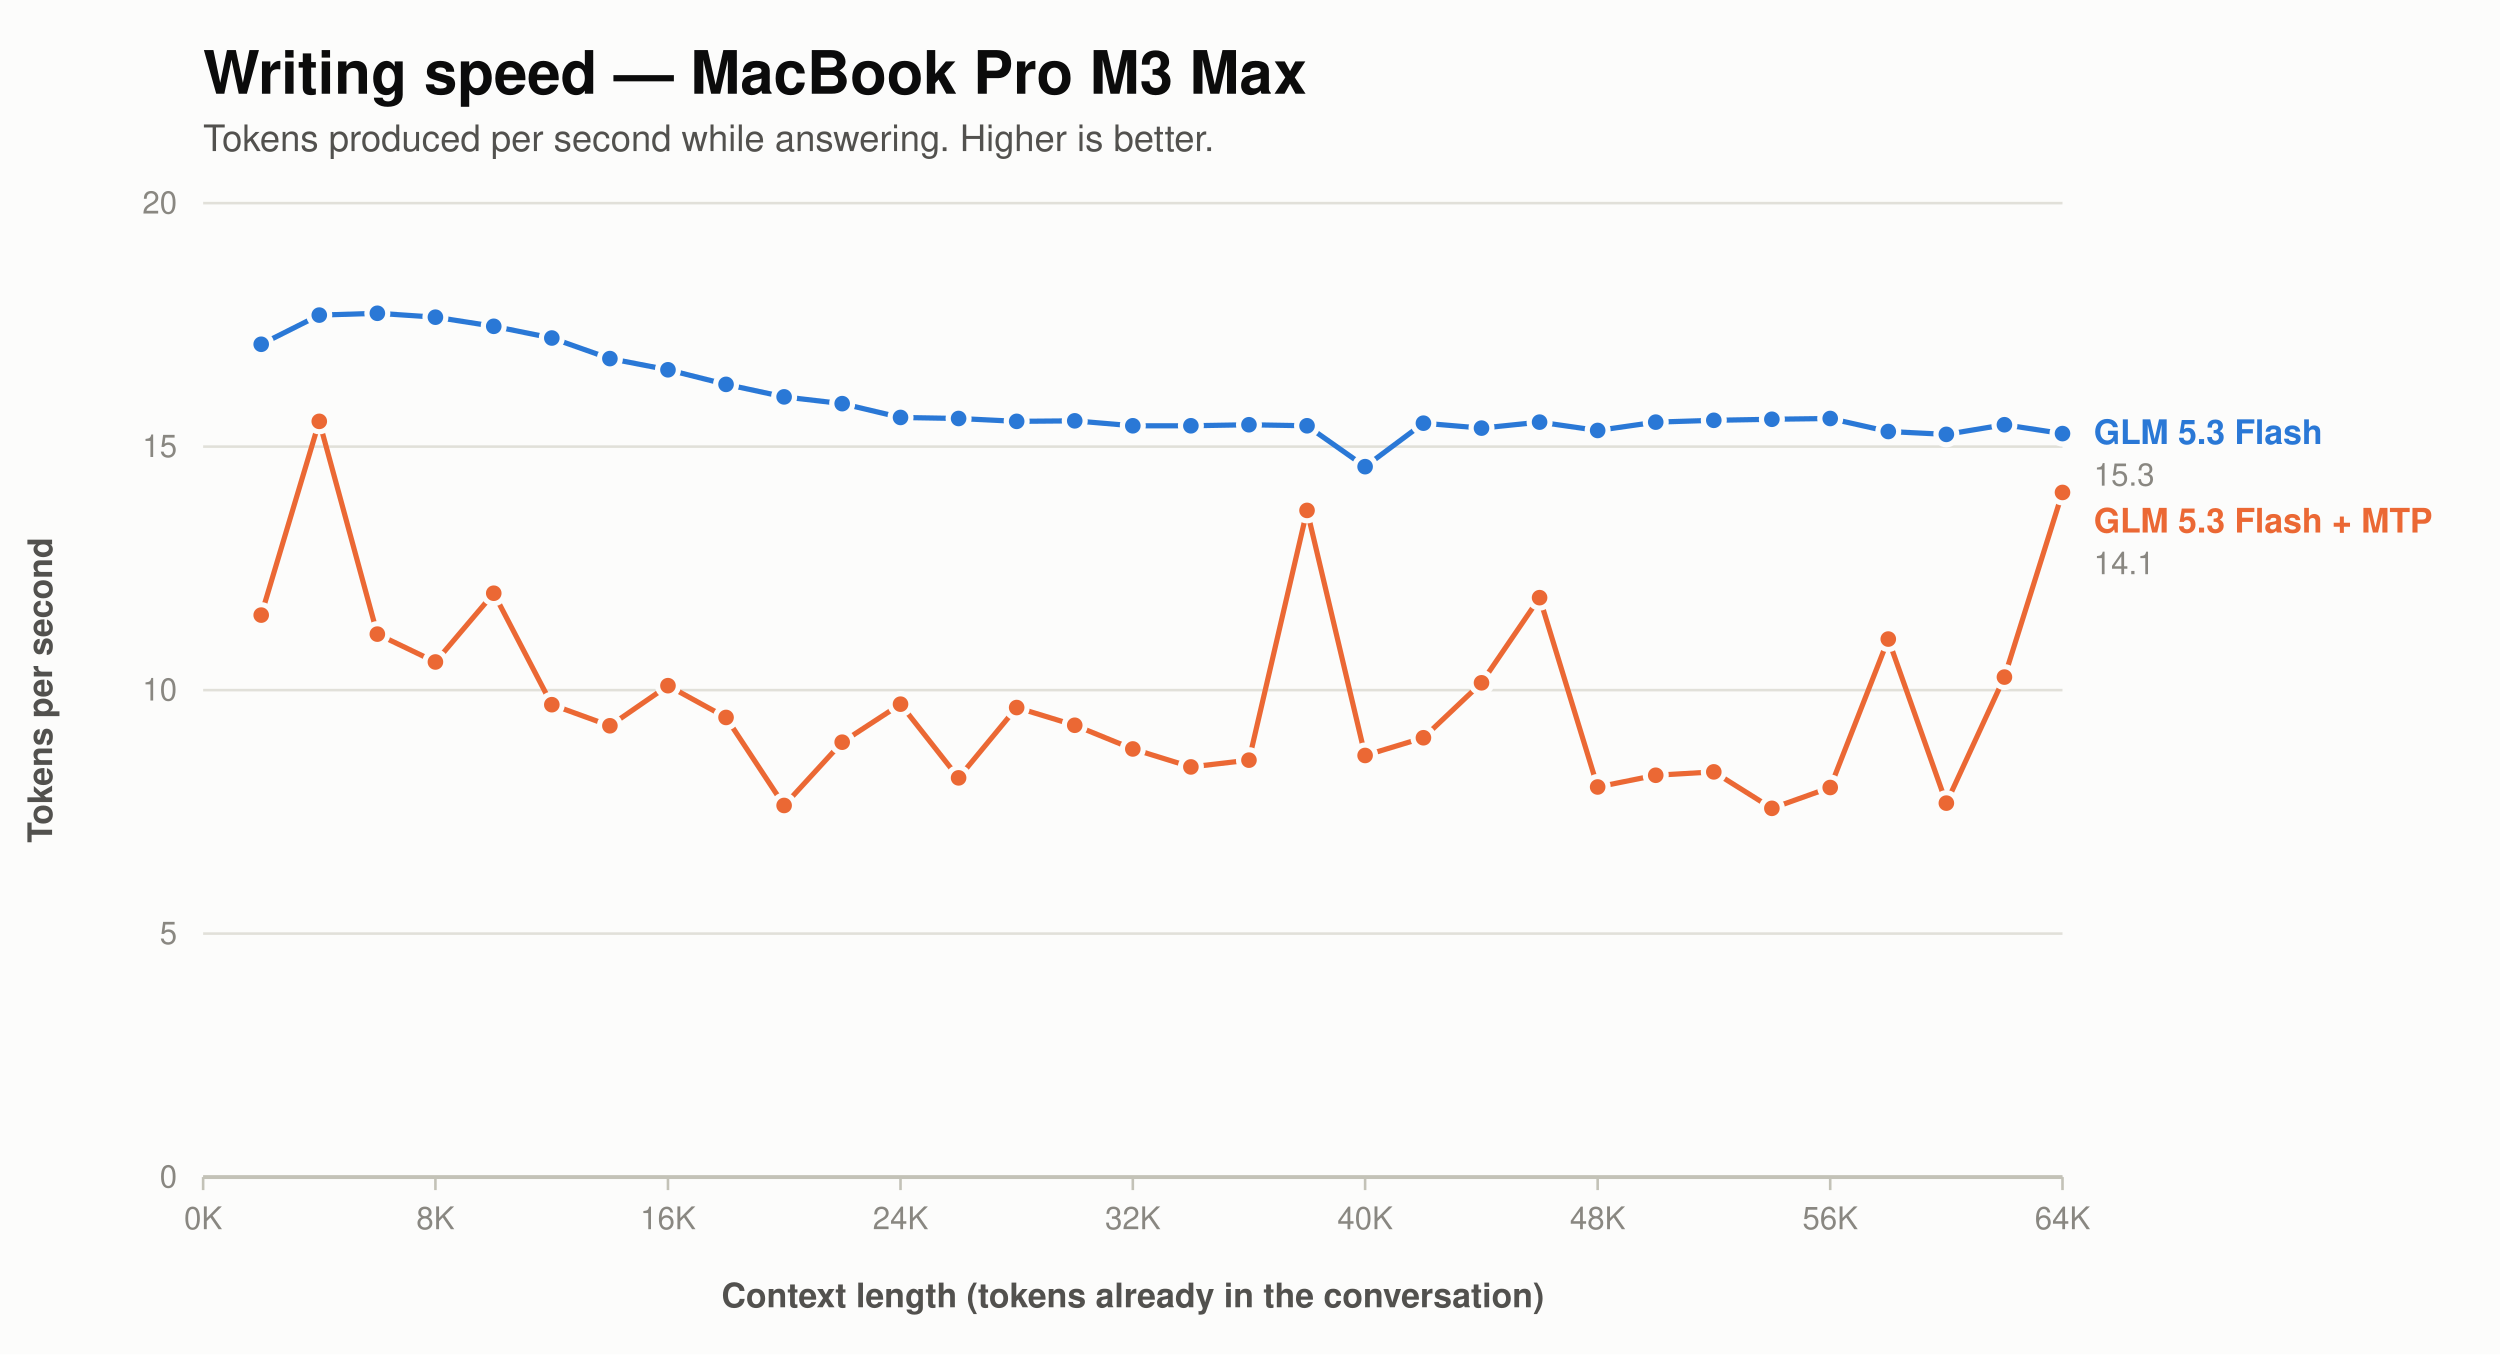
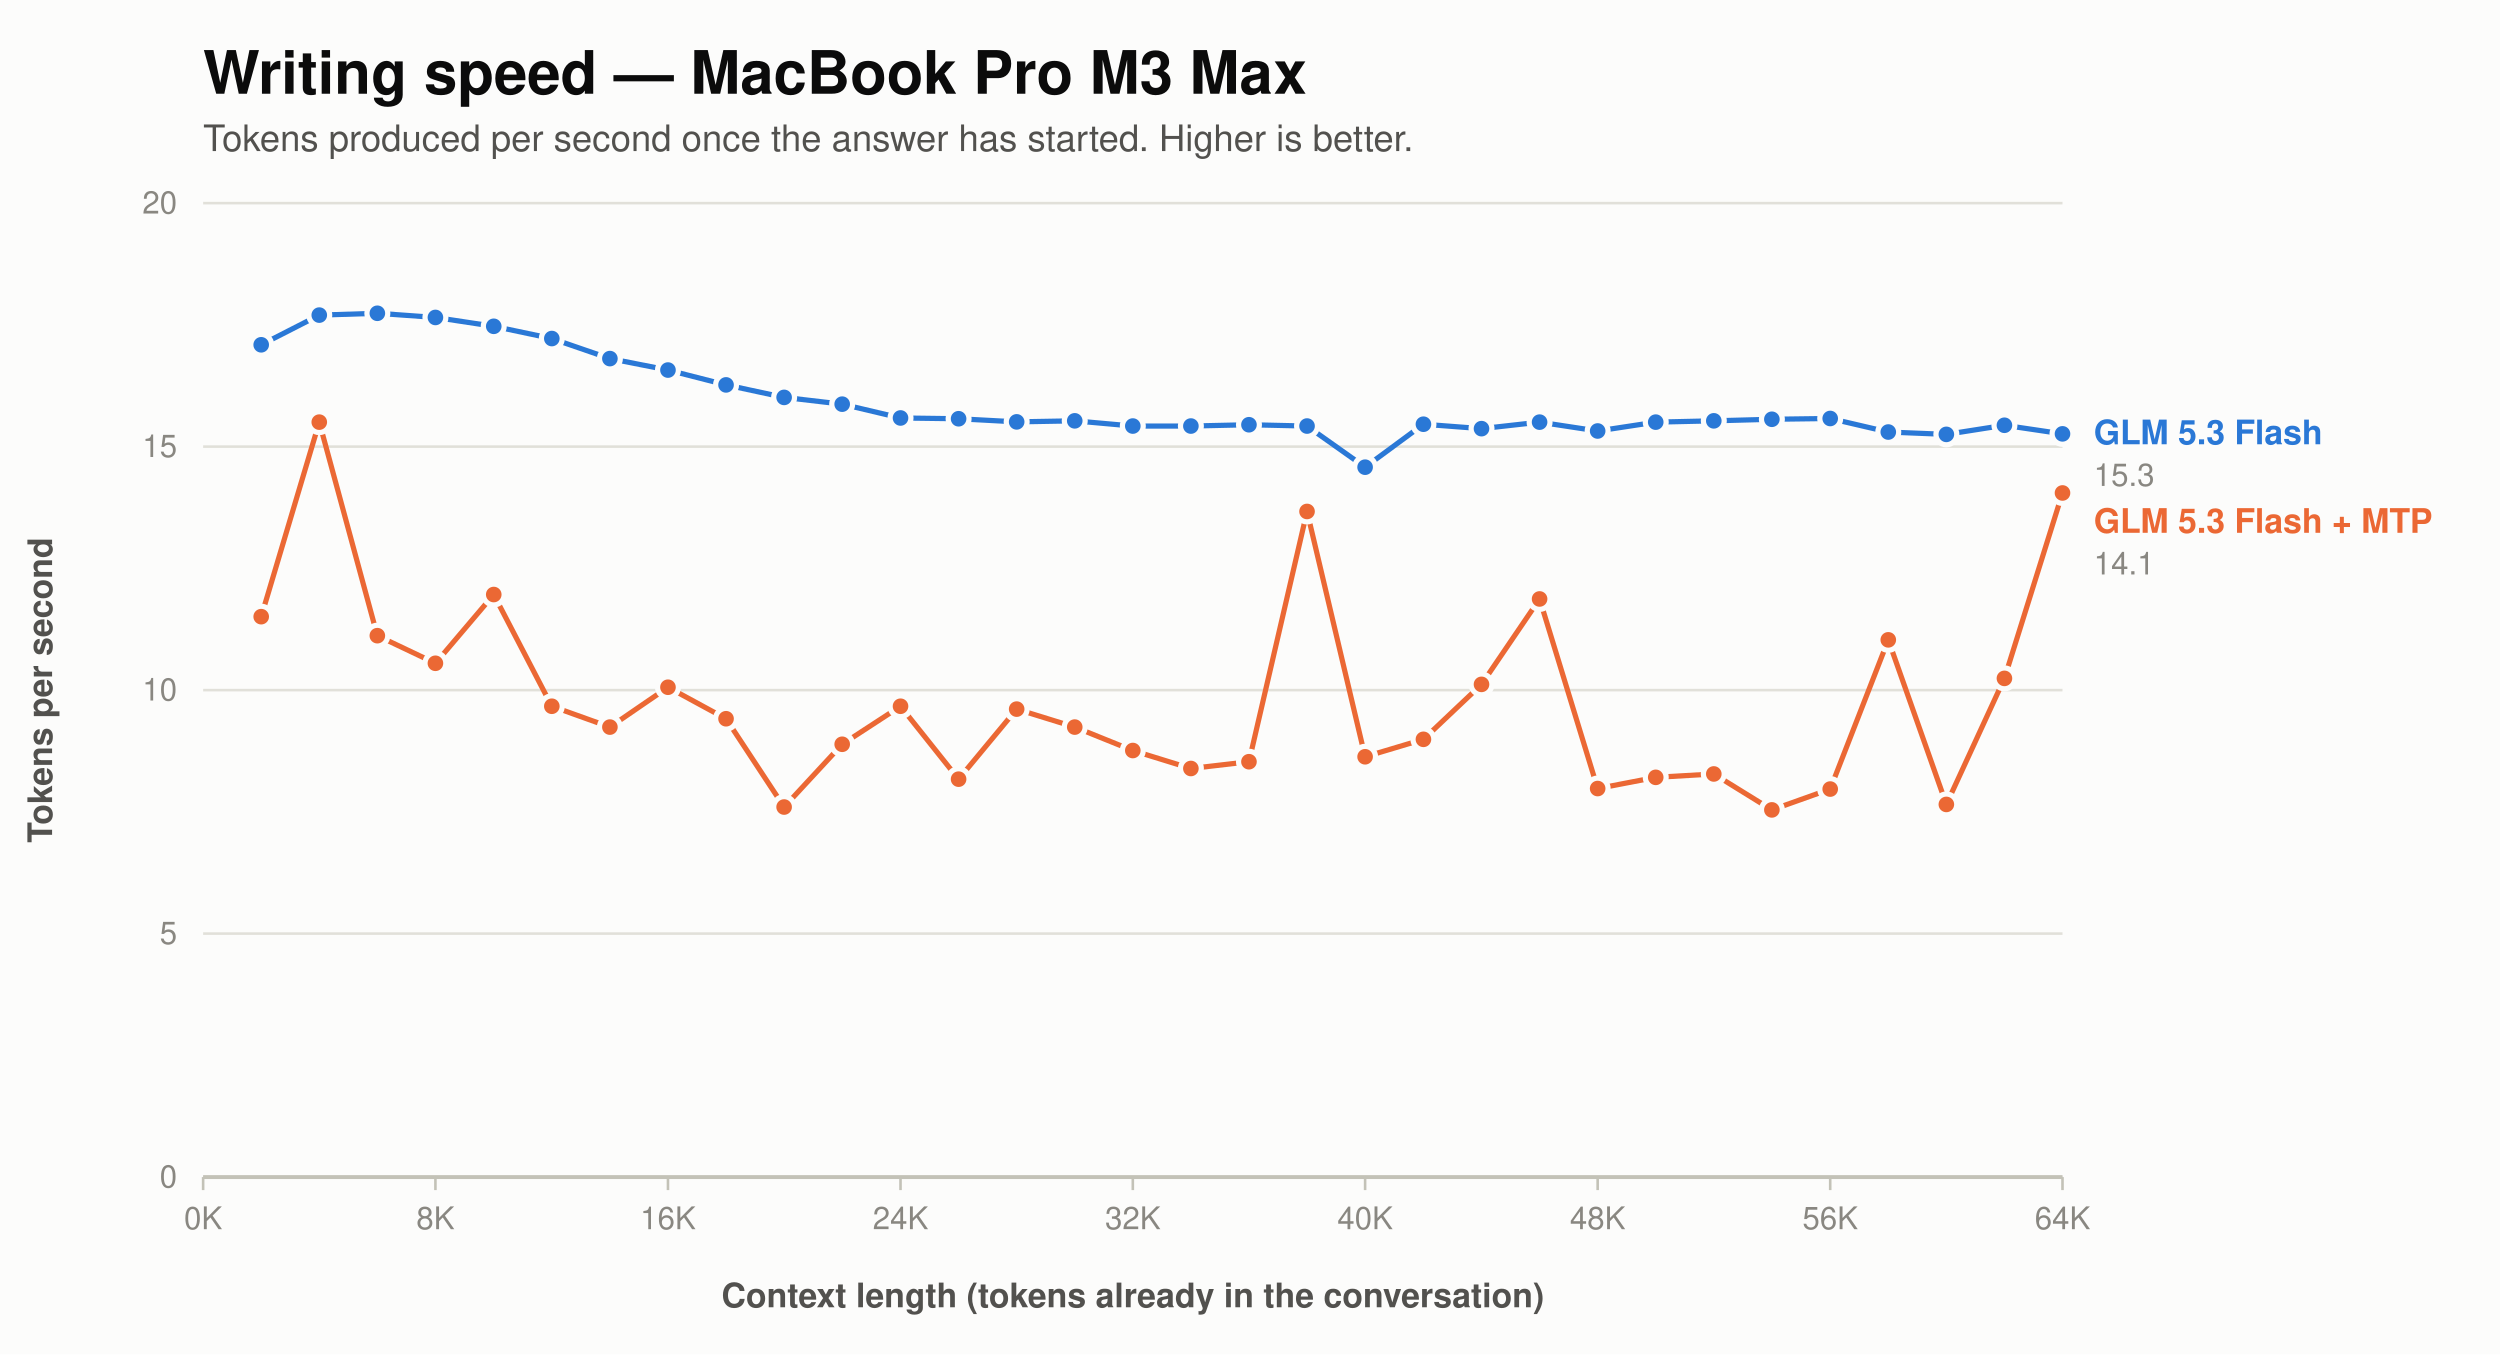
<svg xmlns="http://www.w3.org/2000/svg" width="960" height="520" viewBox="0 0 960 520" role="img" aria-label="Writing speed — MacBook Pro M3 Max">
  <style>
text{font-family:-apple-system,BlinkMacSystemFont,'Segoe UI',Helvetica,Arial,sans-serif}
.title{font-size:23px;font-weight:700;fill:#0b0b0b}
.sub{font-size:14px;fill:#52514e}
.axlab{font-size:13px;font-weight:600;fill:#52514e}
.tick{font-size:12px;fill:#898781}
.slab{font-size:13px;font-weight:700}
</style>
  <rect width="960" height="520" fill="#fcfcfb" />
  <text class="title" x="78" y="36">Writing speed — MacBook Pro M3 Max</text>
-   <text class="sub" x="78" y="58">Tokens produced per second while answering. Higher is better.</text>
+   <text class="sub" x="78" y="58">Tokens produced per second once the answer has started. Higher is better.</text>
  <line x1="78" y1="452.0" x2="792" y2="452.0" stroke="#e1e0d9" stroke-width="1" />
  <text class="tick" x="68" y="456.0" text-anchor="end">0</text>
  <line x1="78" y1="358.5" x2="792" y2="358.5" stroke="#e1e0d9" stroke-width="1" />
  <text class="tick" x="68" y="362.5" text-anchor="end">5</text>
  <line x1="78" y1="265.0" x2="792" y2="265.0" stroke="#e1e0d9" stroke-width="1" />
  <text class="tick" x="68" y="269.0" text-anchor="end">10</text>
  <line x1="78" y1="171.5" x2="792" y2="171.5" stroke="#e1e0d9" stroke-width="1" />
  <text class="tick" x="68" y="175.5" text-anchor="end">15</text>
  <line x1="78" y1="78.0" x2="792" y2="78.0" stroke="#e1e0d9" stroke-width="1" />
  <text class="tick" x="68" y="82.0" text-anchor="end">20</text>
  <line x1="78.0" y1="452" x2="78.0" y2="457" stroke="#c3c2b7" stroke-width="1" />
  <text class="tick" x="78.0" y="472" text-anchor="middle">0K</text>
  <line x1="167.2" y1="452" x2="167.2" y2="457" stroke="#c3c2b7" stroke-width="1" />
  <text class="tick" x="167.2" y="472" text-anchor="middle">8K</text>
  <line x1="256.5" y1="452" x2="256.5" y2="457" stroke="#c3c2b7" stroke-width="1" />
  <text class="tick" x="256.5" y="472" text-anchor="middle">16K</text>
  <line x1="345.8" y1="452" x2="345.8" y2="457" stroke="#c3c2b7" stroke-width="1" />
  <text class="tick" x="345.8" y="472" text-anchor="middle">24K</text>
  <line x1="435.0" y1="452" x2="435.0" y2="457" stroke="#c3c2b7" stroke-width="1" />
  <text class="tick" x="435.0" y="472" text-anchor="middle">32K</text>
  <line x1="524.2" y1="452" x2="524.2" y2="457" stroke="#c3c2b7" stroke-width="1" />
  <text class="tick" x="524.2" y="472" text-anchor="middle">40K</text>
  <line x1="613.5" y1="452" x2="613.5" y2="457" stroke="#c3c2b7" stroke-width="1" />
  <text class="tick" x="613.5" y="472" text-anchor="middle">48K</text>
  <line x1="702.8" y1="452" x2="702.8" y2="457" stroke="#c3c2b7" stroke-width="1" />
  <text class="tick" x="702.8" y="472" text-anchor="middle">56K</text>
  <line x1="792.0" y1="452" x2="792.0" y2="457" stroke="#c3c2b7" stroke-width="1" />
  <text class="tick" x="792.0" y="472" text-anchor="middle">64K</text>
  <line x1="78" y1="452" x2="792" y2="452" stroke="#c3c2b7" stroke-width="1.5" />
  <text class="axlab" x="435" y="502" text-anchor="middle">Context length (tokens already in the conversation)</text>
  <text class="axlab" transform="translate(20,265) rotate(-90)" text-anchor="middle">Tokens per second</text>
-   <path d="M100.3,132.2 L122.6,121.0 L144.9,120.3 L167.2,121.8 L189.6,125.3 L211.9,129.8 L234.2,137.7 L256.5,142.0 L278.8,147.6 L301.1,152.4 L323.4,155.0 L345.8,160.3 L368.1,160.7 L390.4,161.8 L412.7,161.6 L435.0,163.5 L457.3,163.5 L479.6,163.1 L501.9,163.5 L524.2,179.2 L546.6,162.5 L568.9,164.4 L591.2,162.1 L613.5,165.3 L635.8,162.1 L658.1,161.4 L680.4,161.0 L702.8,160.7 L725.1,165.7 L747.4,166.8 L769.7,163.1 L792.0,166.5" fill="none" stroke="#2a78d6" stroke-width="2" stroke-linejoin="round" stroke-linecap="round" />
-   <circle cx="100.3" cy="132.2" r="4" fill="#2a78d6" stroke="#fcfcfb" stroke-width="2" />
+   <path d="M100.3,132.4 L122.6,121.0 L144.9,120.3 L167.2,121.9 L189.6,125.3 L211.9,130.0 L234.2,137.7 L256.5,142.1 L278.8,147.8 L301.1,152.6 L323.4,155.2 L345.8,160.5 L368.1,160.8 L390.4,162.0 L412.7,161.6 L435.0,163.6 L457.3,163.6 L479.6,163.1 L501.9,163.6 L524.2,179.4 L546.6,162.9 L568.9,164.6 L591.2,162.1 L613.5,165.5 L635.8,162.1 L658.1,161.6 L680.4,161.0 L702.8,160.7 L725.1,165.9 L747.4,166.8 L769.7,163.3 L792.0,166.6" fill="none" stroke="#2a78d6" stroke-width="2" stroke-linejoin="round" stroke-linecap="round" />
+   <circle cx="100.3" cy="132.4" r="4" fill="#2a78d6" stroke="#fcfcfb" stroke-width="2" />
  <circle cx="122.6" cy="121.0" r="4" fill="#2a78d6" stroke="#fcfcfb" stroke-width="2" />
  <circle cx="144.9" cy="120.3" r="4" fill="#2a78d6" stroke="#fcfcfb" stroke-width="2" />
-   <circle cx="167.2" cy="121.8" r="4" fill="#2a78d6" stroke="#fcfcfb" stroke-width="2" />
+   <circle cx="167.2" cy="121.9" r="4" fill="#2a78d6" stroke="#fcfcfb" stroke-width="2" />
  <circle cx="189.6" cy="125.3" r="4" fill="#2a78d6" stroke="#fcfcfb" stroke-width="2" />
-   <circle cx="211.9" cy="129.8" r="4" fill="#2a78d6" stroke="#fcfcfb" stroke-width="2" />
+   <circle cx="211.9" cy="130.0" r="4" fill="#2a78d6" stroke="#fcfcfb" stroke-width="2" />
  <circle cx="234.2" cy="137.7" r="4" fill="#2a78d6" stroke="#fcfcfb" stroke-width="2" />
-   <circle cx="256.5" cy="142.0" r="4" fill="#2a78d6" stroke="#fcfcfb" stroke-width="2" />
-   <circle cx="278.8" cy="147.6" r="4" fill="#2a78d6" stroke="#fcfcfb" stroke-width="2" />
-   <circle cx="301.1" cy="152.4" r="4" fill="#2a78d6" stroke="#fcfcfb" stroke-width="2" />
-   <circle cx="323.4" cy="155.0" r="4" fill="#2a78d6" stroke="#fcfcfb" stroke-width="2" />
-   <circle cx="345.8" cy="160.3" r="4" fill="#2a78d6" stroke="#fcfcfb" stroke-width="2" />
-   <circle cx="368.1" cy="160.7" r="4" fill="#2a78d6" stroke="#fcfcfb" stroke-width="2" />
-   <circle cx="390.4" cy="161.8" r="4" fill="#2a78d6" stroke="#fcfcfb" stroke-width="2" />
+   <circle cx="256.5" cy="142.1" r="4" fill="#2a78d6" stroke="#fcfcfb" stroke-width="2" />
+   <circle cx="278.8" cy="147.8" r="4" fill="#2a78d6" stroke="#fcfcfb" stroke-width="2" />
+   <circle cx="301.1" cy="152.6" r="4" fill="#2a78d6" stroke="#fcfcfb" stroke-width="2" />
+   <circle cx="323.4" cy="155.2" r="4" fill="#2a78d6" stroke="#fcfcfb" stroke-width="2" />
+   <circle cx="345.8" cy="160.5" r="4" fill="#2a78d6" stroke="#fcfcfb" stroke-width="2" />
+   <circle cx="368.1" cy="160.8" r="4" fill="#2a78d6" stroke="#fcfcfb" stroke-width="2" />
+   <circle cx="390.4" cy="162.0" r="4" fill="#2a78d6" stroke="#fcfcfb" stroke-width="2" />
  <circle cx="412.7" cy="161.6" r="4" fill="#2a78d6" stroke="#fcfcfb" stroke-width="2" />
-   <circle cx="435.0" cy="163.5" r="4" fill="#2a78d6" stroke="#fcfcfb" stroke-width="2" />
-   <circle cx="457.3" cy="163.5" r="4" fill="#2a78d6" stroke="#fcfcfb" stroke-width="2" />
+   <circle cx="435.0" cy="163.6" r="4" fill="#2a78d6" stroke="#fcfcfb" stroke-width="2" />
+   <circle cx="457.3" cy="163.6" r="4" fill="#2a78d6" stroke="#fcfcfb" stroke-width="2" />
  <circle cx="479.6" cy="163.1" r="4" fill="#2a78d6" stroke="#fcfcfb" stroke-width="2" />
-   <circle cx="501.9" cy="163.5" r="4" fill="#2a78d6" stroke="#fcfcfb" stroke-width="2" />
-   <circle cx="524.2" cy="179.2" r="4" fill="#2a78d6" stroke="#fcfcfb" stroke-width="2" />
-   <circle cx="546.6" cy="162.5" r="4" fill="#2a78d6" stroke="#fcfcfb" stroke-width="2" />
-   <circle cx="568.9" cy="164.4" r="4" fill="#2a78d6" stroke="#fcfcfb" stroke-width="2" />
+   <circle cx="501.9" cy="163.6" r="4" fill="#2a78d6" stroke="#fcfcfb" stroke-width="2" />
+   <circle cx="524.2" cy="179.4" r="4" fill="#2a78d6" stroke="#fcfcfb" stroke-width="2" />
+   <circle cx="546.6" cy="162.9" r="4" fill="#2a78d6" stroke="#fcfcfb" stroke-width="2" />
+   <circle cx="568.9" cy="164.6" r="4" fill="#2a78d6" stroke="#fcfcfb" stroke-width="2" />
  <circle cx="591.2" cy="162.1" r="4" fill="#2a78d6" stroke="#fcfcfb" stroke-width="2" />
-   <circle cx="613.5" cy="165.3" r="4" fill="#2a78d6" stroke="#fcfcfb" stroke-width="2" />
+   <circle cx="613.5" cy="165.5" r="4" fill="#2a78d6" stroke="#fcfcfb" stroke-width="2" />
  <circle cx="635.8" cy="162.1" r="4" fill="#2a78d6" stroke="#fcfcfb" stroke-width="2" />
-   <circle cx="658.1" cy="161.4" r="4" fill="#2a78d6" stroke="#fcfcfb" stroke-width="2" />
+   <circle cx="658.1" cy="161.6" r="4" fill="#2a78d6" stroke="#fcfcfb" stroke-width="2" />
  <circle cx="680.4" cy="161.0" r="4" fill="#2a78d6" stroke="#fcfcfb" stroke-width="2" />
  <circle cx="702.8" cy="160.7" r="4" fill="#2a78d6" stroke="#fcfcfb" stroke-width="2" />
-   <circle cx="725.1" cy="165.7" r="4" fill="#2a78d6" stroke="#fcfcfb" stroke-width="2" />
+   <circle cx="725.1" cy="165.9" r="4" fill="#2a78d6" stroke="#fcfcfb" stroke-width="2" />
  <circle cx="747.4" cy="166.8" r="4" fill="#2a78d6" stroke="#fcfcfb" stroke-width="2" />
-   <circle cx="769.7" cy="163.1" r="4" fill="#2a78d6" stroke="#fcfcfb" stroke-width="2" />
-   <circle cx="792.0" cy="166.5" r="4" fill="#2a78d6" stroke="#fcfcfb" stroke-width="2" />
-   <path d="M100.3,236.2 L122.6,161.8 L144.9,243.5 L167.2,254.2 L189.6,227.8 L211.9,270.6 L234.2,278.7 L256.5,263.3 L278.8,275.5 L301.1,309.3 L323.4,285.0 L345.8,270.4 L368.1,298.7 L390.4,271.7 L412.7,278.5 L435.0,287.6 L457.3,294.5 L479.6,291.9 L501.9,196.0 L524.2,290.1 L546.6,283.3 L568.9,262.2 L591.2,229.5 L613.5,302.2 L635.8,297.7 L658.1,296.4 L680.4,310.4 L702.8,302.4 L725.1,245.4 L747.4,308.4 L769.7,260.0 L792.0,189.1" fill="none" stroke="#eb6834" stroke-width="2" stroke-linejoin="round" stroke-linecap="round" />
-   <circle cx="100.3" cy="236.2" r="4" fill="#eb6834" stroke="#fcfcfb" stroke-width="2" />
-   <circle cx="122.6" cy="161.8" r="4" fill="#eb6834" stroke="#fcfcfb" stroke-width="2" />
-   <circle cx="144.9" cy="243.5" r="4" fill="#eb6834" stroke="#fcfcfb" stroke-width="2" />
-   <circle cx="167.2" cy="254.2" r="4" fill="#eb6834" stroke="#fcfcfb" stroke-width="2" />
-   <circle cx="189.6" cy="227.8" r="4" fill="#eb6834" stroke="#fcfcfb" stroke-width="2" />
-   <circle cx="211.9" cy="270.6" r="4" fill="#eb6834" stroke="#fcfcfb" stroke-width="2" />
-   <circle cx="234.2" cy="278.7" r="4" fill="#eb6834" stroke="#fcfcfb" stroke-width="2" />
-   <circle cx="256.5" cy="263.3" r="4" fill="#eb6834" stroke="#fcfcfb" stroke-width="2" />
-   <circle cx="278.8" cy="275.5" r="4" fill="#eb6834" stroke="#fcfcfb" stroke-width="2" />
-   <circle cx="301.1" cy="309.3" r="4" fill="#eb6834" stroke="#fcfcfb" stroke-width="2" />
-   <circle cx="323.4" cy="285.0" r="4" fill="#eb6834" stroke="#fcfcfb" stroke-width="2" />
-   <circle cx="345.8" cy="270.4" r="4" fill="#eb6834" stroke="#fcfcfb" stroke-width="2" />
-   <circle cx="368.1" cy="298.7" r="4" fill="#eb6834" stroke="#fcfcfb" stroke-width="2" />
-   <circle cx="390.4" cy="271.7" r="4" fill="#eb6834" stroke="#fcfcfb" stroke-width="2" />
-   <circle cx="412.7" cy="278.5" r="4" fill="#eb6834" stroke="#fcfcfb" stroke-width="2" />
-   <circle cx="435.0" cy="287.6" r="4" fill="#eb6834" stroke="#fcfcfb" stroke-width="2" />
-   <circle cx="457.3" cy="294.5" r="4" fill="#eb6834" stroke="#fcfcfb" stroke-width="2" />
-   <circle cx="479.6" cy="291.9" r="4" fill="#eb6834" stroke="#fcfcfb" stroke-width="2" />
-   <circle cx="501.9" cy="196.0" r="4" fill="#eb6834" stroke="#fcfcfb" stroke-width="2" />
-   <circle cx="524.2" cy="290.1" r="4" fill="#eb6834" stroke="#fcfcfb" stroke-width="2" />
-   <circle cx="546.6" cy="283.3" r="4" fill="#eb6834" stroke="#fcfcfb" stroke-width="2" />
-   <circle cx="568.9" cy="262.2" r="4" fill="#eb6834" stroke="#fcfcfb" stroke-width="2" />
-   <circle cx="591.2" cy="229.5" r="4" fill="#eb6834" stroke="#fcfcfb" stroke-width="2" />
-   <circle cx="613.5" cy="302.2" r="4" fill="#eb6834" stroke="#fcfcfb" stroke-width="2" />
-   <circle cx="635.8" cy="297.7" r="4" fill="#eb6834" stroke="#fcfcfb" stroke-width="2" />
-   <circle cx="658.1" cy="296.4" r="4" fill="#eb6834" stroke="#fcfcfb" stroke-width="2" />
-   <circle cx="680.4" cy="310.4" r="4" fill="#eb6834" stroke="#fcfcfb" stroke-width="2" />
-   <circle cx="702.8" cy="302.4" r="4" fill="#eb6834" stroke="#fcfcfb" stroke-width="2" />
-   <circle cx="725.1" cy="245.4" r="4" fill="#eb6834" stroke="#fcfcfb" stroke-width="2" />
-   <circle cx="747.4" cy="308.4" r="4" fill="#eb6834" stroke="#fcfcfb" stroke-width="2" />
-   <circle cx="769.7" cy="260.0" r="4" fill="#eb6834" stroke="#fcfcfb" stroke-width="2" />
-   <circle cx="792.0" cy="189.1" r="4" fill="#eb6834" stroke="#fcfcfb" stroke-width="2" />
-   <text class="slab" x="804.0" y="170.5" fill="#2a78d6">GLM 5.3 Flash</text>
-   <text class="tick" x="804.0" y="186.5">15.3</text>
-   <text class="slab" x="804.0" y="204.5" fill="#eb6834">GLM 5.3 Flash + MTP</text>
-   <text class="tick" x="804.0" y="220.5">14.1</text>
+   <circle cx="769.7" cy="163.3" r="4" fill="#2a78d6" stroke="#fcfcfb" stroke-width="2" />
+   <circle cx="792.0" cy="166.6" r="4" fill="#2a78d6" stroke="#fcfcfb" stroke-width="2" />
+   <path d="M100.3,236.8 L122.6,162.1 L144.9,244.1 L167.2,254.7 L189.6,228.3 L211.9,271.2 L234.2,279.2 L256.5,263.9 L278.8,276.0 L301.1,309.9 L323.4,285.8 L345.8,271.2 L368.1,299.2 L390.4,272.3 L412.7,279.2 L435.0,288.2 L457.3,295.1 L479.6,292.5 L501.9,196.4 L524.2,290.6 L546.6,283.9 L568.9,262.8 L591.2,230.0 L613.5,302.8 L635.8,298.5 L658.1,297.2 L680.4,311.0 L702.8,303.0 L725.1,245.7 L747.4,308.9 L769.7,260.5 L792.0,189.3" fill="none" stroke="#eb6834" stroke-width="2" stroke-linejoin="round" stroke-linecap="round" />
+   <circle cx="100.3" cy="236.8" r="4" fill="#eb6834" stroke="#fcfcfb" stroke-width="2" />
+   <circle cx="122.6" cy="162.1" r="4" fill="#eb6834" stroke="#fcfcfb" stroke-width="2" />
+   <circle cx="144.9" cy="244.1" r="4" fill="#eb6834" stroke="#fcfcfb" stroke-width="2" />
+   <circle cx="167.2" cy="254.7" r="4" fill="#eb6834" stroke="#fcfcfb" stroke-width="2" />
+   <circle cx="189.6" cy="228.3" r="4" fill="#eb6834" stroke="#fcfcfb" stroke-width="2" />
+   <circle cx="211.9" cy="271.2" r="4" fill="#eb6834" stroke="#fcfcfb" stroke-width="2" />
+   <circle cx="234.2" cy="279.2" r="4" fill="#eb6834" stroke="#fcfcfb" stroke-width="2" />
+   <circle cx="256.5" cy="263.9" r="4" fill="#eb6834" stroke="#fcfcfb" stroke-width="2" />
+   <circle cx="278.8" cy="276.0" r="4" fill="#eb6834" stroke="#fcfcfb" stroke-width="2" />
+   <circle cx="301.1" cy="309.9" r="4" fill="#eb6834" stroke="#fcfcfb" stroke-width="2" />
+   <circle cx="323.4" cy="285.8" r="4" fill="#eb6834" stroke="#fcfcfb" stroke-width="2" />
+   <circle cx="345.8" cy="271.2" r="4" fill="#eb6834" stroke="#fcfcfb" stroke-width="2" />
+   <circle cx="368.1" cy="299.2" r="4" fill="#eb6834" stroke="#fcfcfb" stroke-width="2" />
+   <circle cx="390.4" cy="272.3" r="4" fill="#eb6834" stroke="#fcfcfb" stroke-width="2" />
+   <circle cx="412.7" cy="279.2" r="4" fill="#eb6834" stroke="#fcfcfb" stroke-width="2" />
+   <circle cx="435.0" cy="288.2" r="4" fill="#eb6834" stroke="#fcfcfb" stroke-width="2" />
+   <circle cx="457.3" cy="295.1" r="4" fill="#eb6834" stroke="#fcfcfb" stroke-width="2" />
+   <circle cx="479.6" cy="292.5" r="4" fill="#eb6834" stroke="#fcfcfb" stroke-width="2" />
+   <circle cx="501.9" cy="196.4" r="4" fill="#eb6834" stroke="#fcfcfb" stroke-width="2" />
+   <circle cx="524.2" cy="290.6" r="4" fill="#eb6834" stroke="#fcfcfb" stroke-width="2" />
+   <circle cx="546.6" cy="283.9" r="4" fill="#eb6834" stroke="#fcfcfb" stroke-width="2" />
+   <circle cx="568.9" cy="262.8" r="4" fill="#eb6834" stroke="#fcfcfb" stroke-width="2" />
+   <circle cx="591.2" cy="230.0" r="4" fill="#eb6834" stroke="#fcfcfb" stroke-width="2" />
+   <circle cx="613.5" cy="302.8" r="4" fill="#eb6834" stroke="#fcfcfb" stroke-width="2" />
+   <circle cx="635.8" cy="298.5" r="4" fill="#eb6834" stroke="#fcfcfb" stroke-width="2" />
+   <circle cx="658.1" cy="297.2" r="4" fill="#eb6834" stroke="#fcfcfb" stroke-width="2" />
+   <circle cx="680.4" cy="311.0" r="4" fill="#eb6834" stroke="#fcfcfb" stroke-width="2" />
+   <circle cx="702.8" cy="303.0" r="4" fill="#eb6834" stroke="#fcfcfb" stroke-width="2" />
+   <circle cx="725.1" cy="245.7" r="4" fill="#eb6834" stroke="#fcfcfb" stroke-width="2" />
+   <circle cx="747.4" cy="308.9" r="4" fill="#eb6834" stroke="#fcfcfb" stroke-width="2" />
+   <circle cx="769.7" cy="260.5" r="4" fill="#eb6834" stroke="#fcfcfb" stroke-width="2" />
+   <circle cx="792.0" cy="189.3" r="4" fill="#eb6834" stroke="#fcfcfb" stroke-width="2" />
+   <text class="slab" x="804.0" y="170.6" fill="#2a78d6">GLM 5.3 Flash</text>
+   <text class="tick" x="804.0" y="186.6">15.3</text>
+   <text class="slab" x="804.0" y="204.6" fill="#eb6834">GLM 5.3 Flash + MTP</text>
+   <text class="tick" x="804.0" y="220.6">14.1</text>
</svg>
